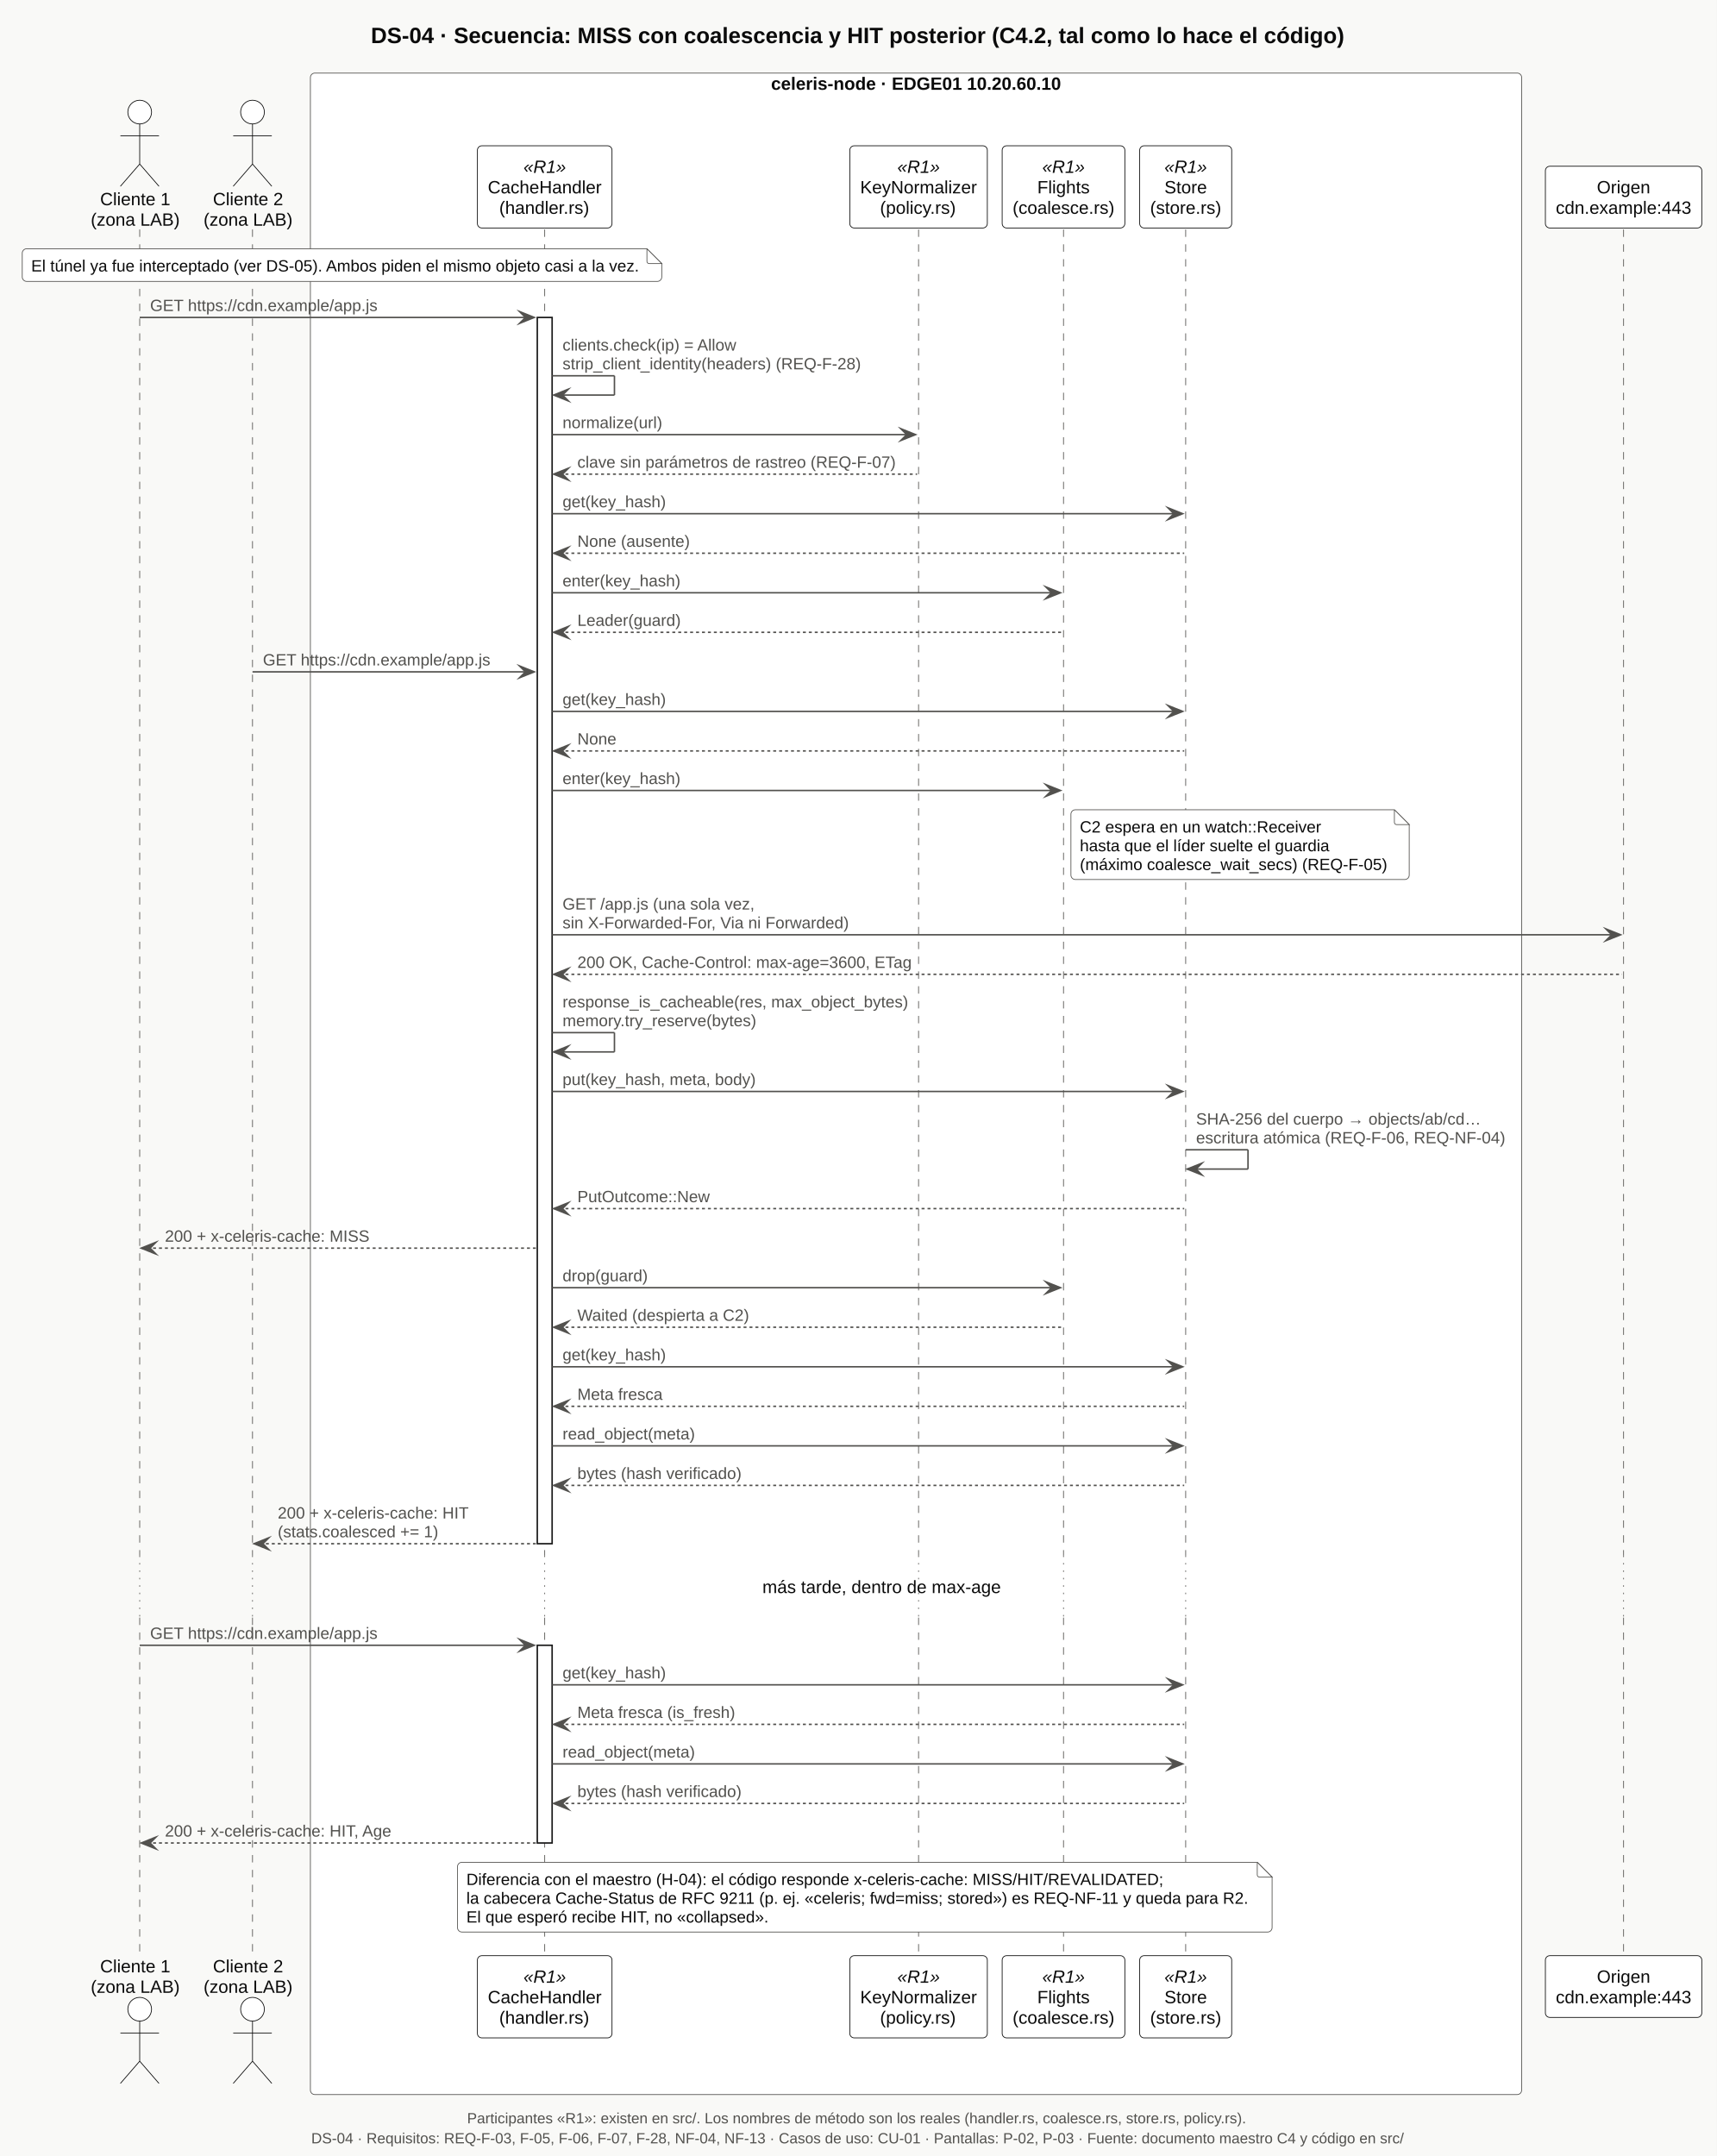
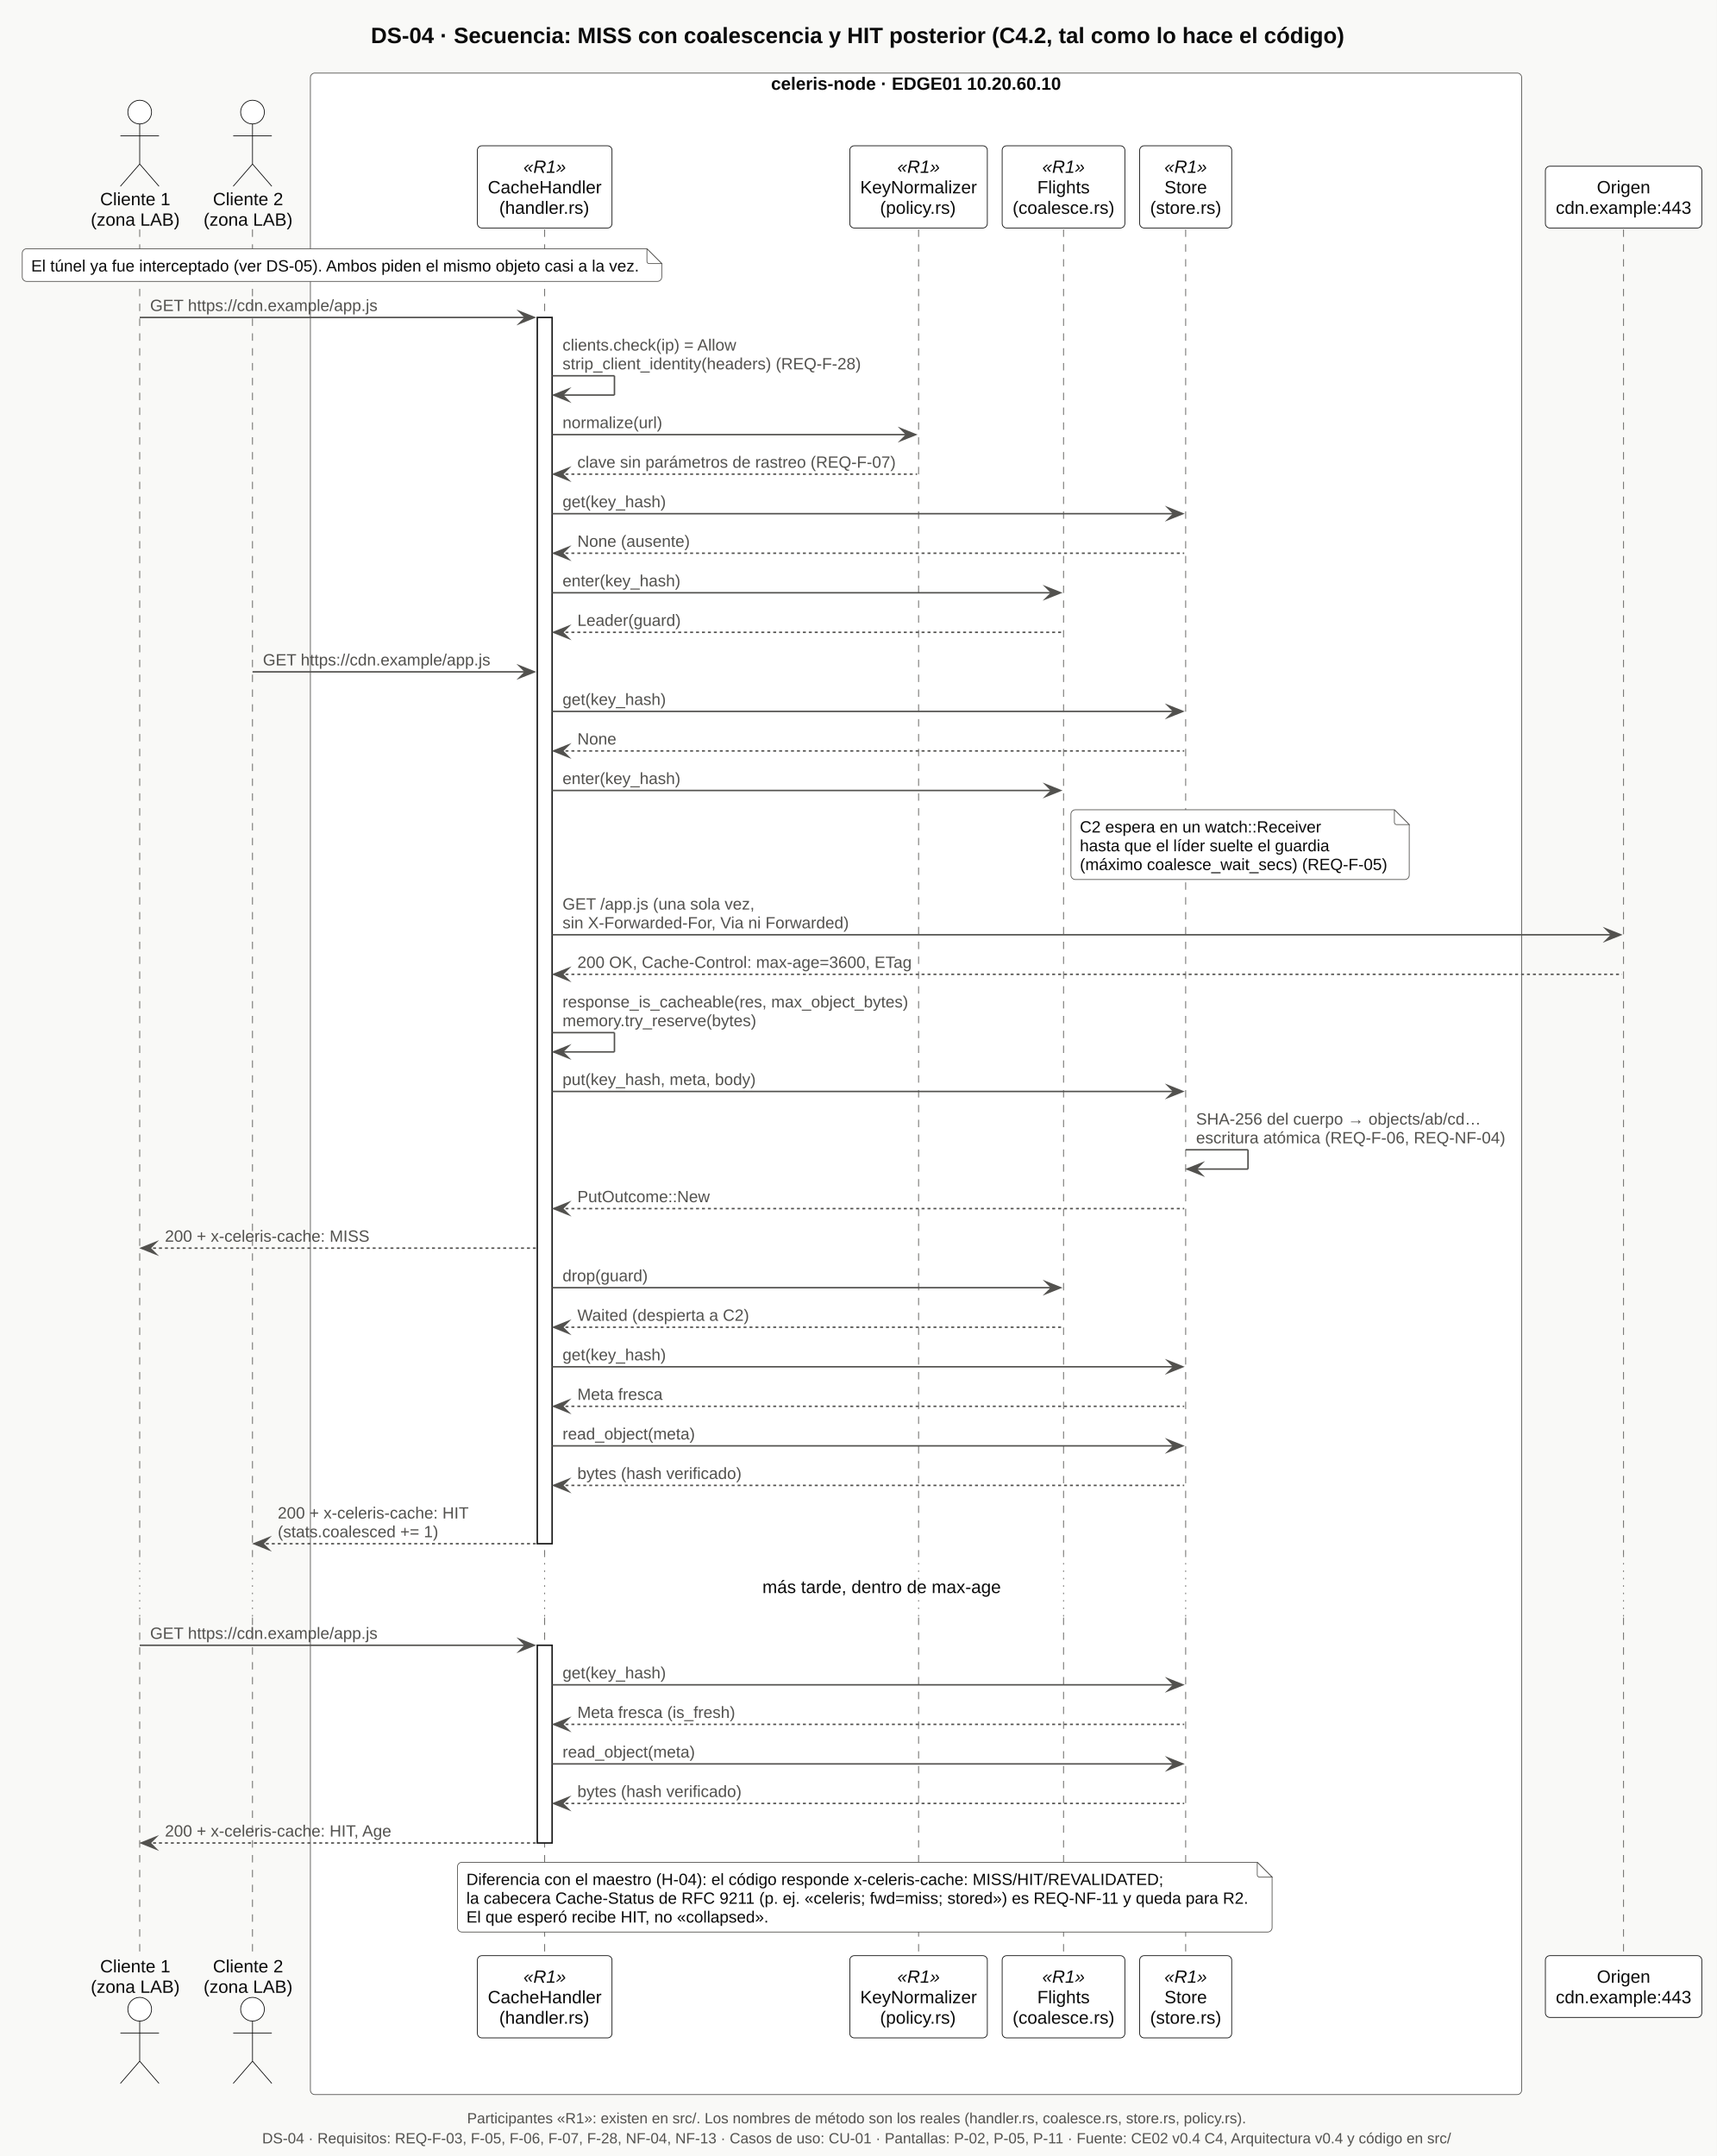
<svg xmlns="http://www.w3.org/2000/svg" version="1.1" data-diagram-type="SEQUENCE" style="width:1157px;height:1453px;background:#F9F9F7;" width="1157px" height="1453px" viewBox="0 0 1157 1453" zoomAndPan="magnify" preserveAspectRatio="none" contentStyleType="text/css">
  <defs />
  <g font-family="sans-serif" lengthAdjust="spacing">
    <rect x="0" y="0" width="1157" height="1453" fill="#F9F9F7" style="stroke:none;" />
    <g class="title" data-source-line="2">
      <text x="249.944" y="29.07" fill="#0B0B0B" font-size="15" textLength="656.023" font-weight="700" font-family="'Arial'">DS-04 · Secuencia: MISS con coalescencia y HIT posterior (C4.2, tal como lo hace el código)</text>
    </g>
    <rect x="209.195" y="49.249" width="816.321" height="1362.346" fill="#FFF" style="stroke:#52514E;stroke-width:0.5;" rx="3" ry="3" />
    <text x="519.636" y="60.504" fill="#0B0B0B" font-size="12" textLength="195.439" font-weight="700" font-family="'Arial'">celeris-node · EDGE01 10.20.60.10</text>
    <g class="participant-lifeline" data-qualified-name="C1" data-entity-uid="part1" id="part1-lifeline" data-source-line="5">
      <g>
        <rect x="90.651" y="154.645" width="8" height="893.712" fill="#000" fill-opacity="0" />
        <line x1="94.151" y1="154.645" x2="94.151" y2="1048.357" style="stroke:#52514E;stroke-width:0.5;stroke-dasharray:5,5;" />
      </g>
      <line x1="94.151" y1="1048.357" x2="94.151" y2="1090.156" style="stroke:#52514E;stroke-width:0.5;stroke-dasharray:1,4;" />
      <g>
        <rect x="90.651" y="1090.156" width="8" height="227.84" fill="#000" fill-opacity="0" />
        <line x1="94.151" y1="1090.156" x2="94.151" y2="1317.997" style="stroke:#52514E;stroke-width:0.5;stroke-dasharray:5,5;" />
      </g>
    </g>
    <g class="participant-lifeline" data-qualified-name="C2" data-entity-uid="part2" id="part2-lifeline" data-source-line="6">
      <g>
        <rect x="166.68" y="154.645" width="8" height="893.712" fill="#000" fill-opacity="0" />
        <line x1="170.18" y1="154.645" x2="170.18" y2="1048.357" style="stroke:#52514E;stroke-width:0.5;stroke-dasharray:5,5;" />
      </g>
      <line x1="170.18" y1="1048.357" x2="170.18" y2="1090.156" style="stroke:#52514E;stroke-width:0.5;stroke-dasharray:1,4;" />
      <g>
        <rect x="166.68" y="1090.156" width="8" height="227.84" fill="#000" fill-opacity="0" />
        <line x1="170.18" y1="1090.156" x2="170.18" y2="1317.997" style="stroke:#52514E;stroke-width:0.5;stroke-dasharray:5,5;" />
      </g>
    </g>
    <g class="participant-lifeline" data-qualified-name="H" data-entity-uid="part3" id="part3-lifeline" data-source-line="8">
      <g>
        <rect x="363.604" y="154.645" width="8" height="893.712" fill="#000" fill-opacity="0" />
        <line x1="367.104" y1="154.645" x2="367.104" y2="1048.357" style="stroke:#52514E;stroke-width:0.5;stroke-dasharray:5,5;" />
      </g>
      <line x1="367.104" y1="1048.357" x2="367.104" y2="1090.156" style="stroke:#52514E;stroke-width:0.5;stroke-dasharray:1,4;" />
      <g>
        <rect x="363.604" y="1090.156" width="8" height="227.84" fill="#000" fill-opacity="0" />
        <line x1="367.104" y1="1090.156" x2="367.104" y2="1317.997" style="stroke:#52514E;stroke-width:0.5;stroke-dasharray:5,5;" />
      </g>
    </g>
    <g>
      <rect x="362.104" y="213.943" width="10" height="826.415" fill="#FFF" style="stroke:#181818;stroke-width:1;" />
    </g>
    <g>
      <rect x="362.104" y="1108.805" width="10" height="133.245" fill="#FFF" style="stroke:#181818;stroke-width:1;" />
    </g>
    <g class="participant-lifeline" data-qualified-name="K" data-entity-uid="part4" id="part4-lifeline" data-source-line="9">
      <g>
        <rect x="615.564" y="154.645" width="8" height="893.712" fill="#000" fill-opacity="0" />
        <line x1="619.064" y1="154.645" x2="619.064" y2="1048.357" style="stroke:#52514E;stroke-width:0.5;stroke-dasharray:5,5;" />
      </g>
      <line x1="619.064" y1="1048.357" x2="619.064" y2="1090.156" style="stroke:#52514E;stroke-width:0.5;stroke-dasharray:1,4;" />
      <g>
        <rect x="615.564" y="1090.156" width="8" height="227.84" fill="#000" fill-opacity="0" />
        <line x1="619.064" y1="1090.156" x2="619.064" y2="1317.997" style="stroke:#52514E;stroke-width:0.5;stroke-dasharray:5,5;" />
      </g>
    </g>
    <g class="participant-lifeline" data-qualified-name="F" data-entity-uid="part5" id="part5-lifeline" data-source-line="10">
      <g>
        <rect x="713.249" y="154.645" width="8" height="893.712" fill="#000" fill-opacity="0" />
        <line x1="716.749" y1="154.645" x2="716.749" y2="1048.357" style="stroke:#52514E;stroke-width:0.5;stroke-dasharray:5,5;" />
      </g>
      <line x1="716.749" y1="1048.357" x2="716.749" y2="1090.156" style="stroke:#52514E;stroke-width:0.5;stroke-dasharray:1,4;" />
      <g>
        <rect x="713.249" y="1090.156" width="8" height="227.84" fill="#000" fill-opacity="0" />
        <line x1="716.749" y1="1090.156" x2="716.749" y2="1317.997" style="stroke:#52514E;stroke-width:0.5;stroke-dasharray:5,5;" />
      </g>
    </g>
    <g class="participant-lifeline" data-qualified-name="S" data-entity-uid="part6" id="part6-lifeline" data-source-line="11">
      <g>
        <rect x="795.591" y="154.645" width="8" height="893.712" fill="#000" fill-opacity="0" />
        <line x1="799.091" y1="154.645" x2="799.091" y2="1048.357" style="stroke:#52514E;stroke-width:0.5;stroke-dasharray:5,5;" />
      </g>
      <line x1="799.091" y1="1048.357" x2="799.091" y2="1090.156" style="stroke:#52514E;stroke-width:0.5;stroke-dasharray:1,4;" />
      <g>
        <rect x="795.591" y="1090.156" width="8" height="227.84" fill="#000" fill-opacity="0" />
        <line x1="799.091" y1="1090.156" x2="799.091" y2="1317.997" style="stroke:#52514E;stroke-width:0.5;stroke-dasharray:5,5;" />
      </g>
    </g>
    <g class="participant-lifeline" data-qualified-name="O" data-entity-uid="part7" id="part7-lifeline" data-source-line="13">
      <g>
        <rect x="1090.713" y="154.645" width="8" height="893.712" fill="#000" fill-opacity="0" />
        <line x1="1094.213" y1="154.645" x2="1094.213" y2="1048.357" style="stroke:#52514E;stroke-width:0.5;stroke-dasharray:5,5;" />
      </g>
      <line x1="1094.213" y1="1048.357" x2="1094.213" y2="1090.156" style="stroke:#52514E;stroke-width:0.5;stroke-dasharray:1,4;" />
      <g>
        <rect x="1090.713" y="1090.156" width="8" height="227.84" fill="#000" fill-opacity="0" />
        <line x1="1094.213" y1="1090.156" x2="1094.213" y2="1317.997" style="stroke:#52514E;stroke-width:0.5;stroke-dasharray:5,5;" />
      </g>
    </g>
    <g class="participant participant-head" data-qualified-name="C1" data-entity-uid="part1" id="part1-head" data-source-line="5">
      <text x="67.47" y="138.303" fill="#0B0B0B" font-size="12" textLength="47.361" font-family="'Arial'">Cliente 1</text>
      <text x="61.136" y="152.102" fill="#0B0B0B" font-size="12" textLength="60.029" font-family="'Arial'">(zona LAB)</text>
      <ellipse cx="94.151" cy="75.547" rx="8" ry="8" fill="#FFF" style="stroke:#0B0B0B;stroke-width:0.5;" />
      <path d="M94.151,83.547 L94.151,110.547 M81.151,91.547 L107.151,91.547 M94.151,110.547 L81.151,125.547 M94.151,110.547 L107.151,125.547" style="stroke:#0B0B0B;stroke-width:0.5;" fill="none" />
    </g>
    <g class="participant participant-head" data-qualified-name="C2" data-entity-uid="part2" id="part2-head" data-source-line="6">
      <text x="143.5" y="138.303" fill="#0B0B0B" font-size="12" textLength="47.361" font-family="'Arial'">Cliente 2</text>
      <text x="137.166" y="152.102" fill="#0B0B0B" font-size="12" textLength="60.029" font-family="'Arial'">(zona LAB)</text>
      <ellipse cx="170.18" cy="75.547" rx="8" ry="8" fill="#FFF" style="stroke:#0B0B0B;stroke-width:0.5;" />
      <path d="M170.18,83.547 L170.18,110.547 M157.18,91.547 L183.18,91.547 M170.18,110.547 L157.18,125.547 M170.18,110.547 L183.18,125.547" style="stroke:#0B0B0B;stroke-width:0.5;" fill="none" />
    </g>
    <g class="participant participant-head" data-qualified-name="H" data-entity-uid="part3" id="part3-head" data-source-line="8">
      <rect x="321.748" y="98.249" width="90.711" height="55.396" fill="#FFF" style="stroke:#0B0B0B;stroke-width:0.5;" rx="3" ry="3" />
      <text x="352.76" y="116.504" fill="#0B0B0B" font-size="12" textLength="28.688" font-style="italic" font-family="'Arial'">«R1»</text>
      <text x="328.748" y="130.303" fill="#0B0B0B" font-size="12" textLength="76.711" font-family="'Arial'">CacheHandler</text>
      <text x="336.427" y="144.102" fill="#0B0B0B" font-size="12" textLength="61.354" font-family="'Arial'">(handler.rs)</text>
    </g>
    <g class="participant participant-head" data-qualified-name="K" data-entity-uid="part4" id="part4-head" data-source-line="9">
      <rect x="572.722" y="98.249" width="92.686" height="55.396" fill="#FFF" style="stroke:#0B0B0B;stroke-width:0.5;" rx="3" ry="3" />
      <text x="604.721" y="116.504" fill="#0B0B0B" font-size="12" textLength="28.688" font-style="italic" font-family="'Arial'">«R1»</text>
      <text x="579.722" y="130.303" fill="#0B0B0B" font-size="12" textLength="78.686" font-family="'Arial'">KeyNormalizer</text>
      <text x="593.063" y="144.102" fill="#0B0B0B" font-size="12" textLength="52.002" font-family="'Arial'">(policy.rs)</text>
    </g>
    <g class="participant participant-head" data-qualified-name="F" data-entity-uid="part5" id="part5-head" data-source-line="10">
      <rect x="675.407" y="98.249" width="82.684" height="55.396" fill="#FFF" style="stroke:#0B0B0B;stroke-width:0.5;" rx="3" ry="3" />
      <text x="702.405" y="116.504" fill="#0B0B0B" font-size="12" textLength="28.688" font-style="italic" font-family="'Arial'">«R1»</text>
      <text x="699.077" y="130.303" fill="#0B0B0B" font-size="12" textLength="35.344" font-family="'Arial'">Flights</text>
      <text x="682.407" y="144.102" fill="#0B0B0B" font-size="12" textLength="68.684" font-family="'Arial'">(coalesce.rs)</text>
    </g>
    <g class="participant participant-head" data-qualified-name="S" data-entity-uid="part6" id="part6-head" data-source-line="11">
      <rect x="768.091" y="98.249" width="62" height="55.396" fill="#FFF" style="stroke:#0B0B0B;stroke-width:0.5;" rx="3" ry="3" />
      <text x="784.747" y="116.504" fill="#0B0B0B" font-size="12" textLength="28.688" font-style="italic" font-family="'Arial'">«R1»</text>
      <text x="784.75" y="130.303" fill="#0B0B0B" font-size="12" textLength="28.682" font-family="'Arial'">Store</text>
      <text x="775.091" y="144.102" fill="#0B0B0B" font-size="12" textLength="48" font-family="'Arial'">(store.rs)</text>
    </g>
    <g class="participant participant-head" data-qualified-name="O" data-entity-uid="part7" id="part7-head" data-source-line="13">
      <rect x="1041.516" y="112.047" width="105.395" height="41.598" fill="#FFF" style="stroke:#0B0B0B;stroke-width:0.5;" rx="3" ry="3" />
      <text x="1076.204" y="130.303" fill="#0B0B0B" font-size="12" textLength="36.018" font-family="'Arial'">Origen</text>
      <text x="1048.516" y="144.102" fill="#0B0B0B" font-size="12" textLength="91.395" font-family="'Arial'">cdn.example:443</text>
    </g>
    <g class="participant participant-tail" data-qualified-name="C1" data-entity-uid="part1" id="part1-tail" data-source-line="5">
      <text x="67.47" y="1329.252" fill="#0B0B0B" font-size="12" textLength="47.361" font-family="'Arial'">Cliente 1</text>
      <text x="61.136" y="1343.051" fill="#0B0B0B" font-size="12" textLength="60.029" font-family="'Arial'">(zona LAB)</text>
      <ellipse cx="94.151" cy="1354.094" rx="8" ry="8" fill="#FFF" style="stroke:#0B0B0B;stroke-width:0.5;" />
      <path d="M94.151,1362.094 L94.151,1389.094 M81.151,1370.094 L107.151,1370.094 M94.151,1389.094 L81.151,1404.094 M94.151,1389.094 L107.151,1404.094" style="stroke:#0B0B0B;stroke-width:0.5;" fill="none" />
    </g>
    <g class="participant participant-tail" data-qualified-name="C2" data-entity-uid="part2" id="part2-tail" data-source-line="6">
      <text x="143.5" y="1329.252" fill="#0B0B0B" font-size="12" textLength="47.361" font-family="'Arial'">Cliente 2</text>
      <text x="137.166" y="1343.051" fill="#0B0B0B" font-size="12" textLength="60.029" font-family="'Arial'">(zona LAB)</text>
      <ellipse cx="170.18" cy="1354.094" rx="8" ry="8" fill="#FFF" style="stroke:#0B0B0B;stroke-width:0.5;" />
      <path d="M170.18,1362.094 L170.18,1389.094 M157.18,1370.094 L183.18,1370.094 M170.18,1389.094 L157.18,1404.094 M170.18,1389.094 L183.18,1404.094" style="stroke:#0B0B0B;stroke-width:0.5;" fill="none" />
    </g>
    <g class="participant participant-tail" data-qualified-name="H" data-entity-uid="part3" id="part3-tail" data-source-line="8">
      <rect x="321.748" y="1317.997" width="90.711" height="55.396" fill="#FFF" style="stroke:#0B0B0B;stroke-width:0.5;" rx="3" ry="3" />
      <text x="352.76" y="1336.252" fill="#0B0B0B" font-size="12" textLength="28.688" font-style="italic" font-family="'Arial'">«R1»</text>
      <text x="328.748" y="1350.051" fill="#0B0B0B" font-size="12" textLength="76.711" font-family="'Arial'">CacheHandler</text>
      <text x="336.427" y="1363.85" fill="#0B0B0B" font-size="12" textLength="61.354" font-family="'Arial'">(handler.rs)</text>
    </g>
    <g class="participant participant-tail" data-qualified-name="K" data-entity-uid="part4" id="part4-tail" data-source-line="9">
      <rect x="572.722" y="1317.997" width="92.686" height="55.396" fill="#FFF" style="stroke:#0B0B0B;stroke-width:0.5;" rx="3" ry="3" />
      <text x="604.721" y="1336.252" fill="#0B0B0B" font-size="12" textLength="28.688" font-style="italic" font-family="'Arial'">«R1»</text>
      <text x="579.722" y="1350.051" fill="#0B0B0B" font-size="12" textLength="78.686" font-family="'Arial'">KeyNormalizer</text>
      <text x="593.063" y="1363.85" fill="#0B0B0B" font-size="12" textLength="52.002" font-family="'Arial'">(policy.rs)</text>
    </g>
    <g class="participant participant-tail" data-qualified-name="F" data-entity-uid="part5" id="part5-tail" data-source-line="10">
      <rect x="675.407" y="1317.997" width="82.684" height="55.396" fill="#FFF" style="stroke:#0B0B0B;stroke-width:0.5;" rx="3" ry="3" />
      <text x="702.405" y="1336.252" fill="#0B0B0B" font-size="12" textLength="28.688" font-style="italic" font-family="'Arial'">«R1»</text>
      <text x="699.077" y="1350.051" fill="#0B0B0B" font-size="12" textLength="35.344" font-family="'Arial'">Flights</text>
      <text x="682.407" y="1363.85" fill="#0B0B0B" font-size="12" textLength="68.684" font-family="'Arial'">(coalesce.rs)</text>
    </g>
    <g class="participant participant-tail" data-qualified-name="S" data-entity-uid="part6" id="part6-tail" data-source-line="11">
      <rect x="768.091" y="1317.997" width="62" height="55.396" fill="#FFF" style="stroke:#0B0B0B;stroke-width:0.5;" rx="3" ry="3" />
      <text x="784.747" y="1336.252" fill="#0B0B0B" font-size="12" textLength="28.688" font-style="italic" font-family="'Arial'">«R1»</text>
      <text x="784.75" y="1350.051" fill="#0B0B0B" font-size="12" textLength="28.682" font-family="'Arial'">Store</text>
      <text x="775.091" y="1363.85" fill="#0B0B0B" font-size="12" textLength="48" font-family="'Arial'">(store.rs)</text>
    </g>
    <g class="participant participant-tail" data-qualified-name="O" data-entity-uid="part7" id="part7-tail" data-source-line="13">
      <rect x="1041.516" y="1317.997" width="105.395" height="41.598" fill="#FFF" style="stroke:#0B0B0B;stroke-width:0.5;" rx="3" ry="3" />
      <text x="1076.204" y="1336.252" fill="#0B0B0B" font-size="12" textLength="36.018" font-family="'Arial'">Origen</text>
      <text x="1048.516" y="1350.051" fill="#0B0B0B" font-size="12" textLength="91.395" font-family="'Arial'">cdn.example:443</text>
    </g>
    <path d="M15,170.645 L15,186.645 A3,3 0 0 0 18,189.645 L443,189.645 A3,3 0 0 0 446,186.645 L446,177.645 L436,167.645 L18,167.645 A3,3 0 0 0 15,170.645" style="stroke:#52514E;stroke-width:0.5;" fill="#FFF" />
    <path d="M436,167.645 L436,176.145 A1.5,1.5 0 0 0 437.5,177.645 L446,177.645 L436,167.645" style="stroke:#52514E;stroke-width:0.5;" fill="#FFF" />
    <text x="21" y="182.963" fill="#0B0B0B" font-size="11" textLength="410.255" font-family="'Arial'">El túnel ya fue interceptado (ver DS-05). Ambos piden el mismo objeto casi a la vez.</text>
    <g class="message" data-entity-1="part1" data-entity-2="part3" id="msg1" data-source-line="17">
      <polygon points="350.104,209.943,360.104,213.943,350.104,217.943,354.104,213.943" fill="#52514E" style="stroke:#52514E;stroke-width:1;stroke-linejoin:miter;stroke-miterlimit:10;" />
      <line x1="94.151" y1="213.943" x2="356.104" y2="213.943" style="stroke:#52514E;stroke-width:1;" />
      <text x="101.151" y="209.612" fill="#52514E" font-size="11" textLength="153.463" font-family="'Arial'">GET https://cdn.example/app.js</text>
    </g>
    <g class="message" data-entity-1="part3" data-entity-2="part3" id="msg2" data-source-line="19">
      <line x1="372.104" y1="253.241" x2="414.104" y2="253.241" style="stroke:#52514E;stroke-width:1;" />
      <line x1="414.104" y1="253.241" x2="414.104" y2="266.241" style="stroke:#52514E;stroke-width:1;" />
      <line x1="373.104" y1="266.241" x2="414.104" y2="266.241" style="stroke:#52514E;stroke-width:1;" />
      <polygon points="383.104,262.241,373.104,266.241,383.104,270.241,379.104,266.241" fill="#52514E" style="stroke:#52514E;stroke-width:1;stroke-linejoin:miter;stroke-miterlimit:10;" />
      <text x="379.104" y="236.261" fill="#52514E" font-size="11" textLength="117.681" font-family="'Arial'">clients.check(ip) = Allow</text>
      <text x="379.104" y="248.91" fill="#52514E" font-size="11" textLength="201.126" font-family="'Arial'">strip_client_identity(headers) (REQ-F-28)</text>
    </g>
    <g class="message" data-entity-1="part3" data-entity-2="part4" id="msg3" data-source-line="20">
      <polygon points="607.064,288.89,617.064,292.89,607.064,296.89,611.064,292.89" fill="#52514E" style="stroke:#52514E;stroke-width:1;stroke-linejoin:miter;stroke-miterlimit:10;" />
      <line x1="372.104" y1="292.89" x2="613.064" y2="292.89" style="stroke:#52514E;stroke-width:1;" />
      <text x="379.104" y="288.559" fill="#52514E" font-size="11" textLength="67.235" font-family="'Arial'">normalize(url)</text>
    </g>
    <g class="message" data-entity-1="part4" data-entity-2="part3" id="msg4" data-source-line="21">
      <polygon points="383.104,315.539,373.104,319.539,383.104,323.539,379.104,319.539" fill="#52514E" style="stroke:#52514E;stroke-width:1;stroke-linejoin:miter;stroke-miterlimit:10;" />
      <line x1="377.104" y1="319.539" x2="618.064" y2="319.539" style="stroke:#52514E;stroke-width:1;stroke-dasharray:2,2;" />
      <text x="389.104" y="315.208" fill="#52514E" font-size="11" textLength="214.57" font-family="'Arial'">clave sin parámetros de rastreo (REQ-F-07)</text>
    </g>
    <g class="message" data-entity-1="part3" data-entity-2="part6" id="msg5" data-source-line="22">
      <polygon points="787.091,342.188,797.091,346.188,787.091,350.188,791.091,346.188" fill="#52514E" style="stroke:#52514E;stroke-width:1;stroke-linejoin:miter;stroke-miterlimit:10;" />
      <line x1="372.104" y1="346.188" x2="793.091" y2="346.188" style="stroke:#52514E;stroke-width:1;" />
      <text x="379.104" y="341.856" fill="#52514E" font-size="11" textLength="69.706" font-family="'Arial'">get(key_hash)</text>
    </g>
    <g class="message" data-entity-1="part6" data-entity-2="part3" id="msg6" data-source-line="23">
      <polygon points="383.104,368.836,373.104,372.836,383.104,376.836,379.104,372.836" fill="#52514E" style="stroke:#52514E;stroke-width:1;stroke-linejoin:miter;stroke-miterlimit:10;" />
      <line x1="377.104" y1="372.836" x2="798.091" y2="372.836" style="stroke:#52514E;stroke-width:1;stroke-dasharray:2,2;" />
      <text x="389.104" y="368.505" fill="#52514E" font-size="11" textLength="75.824" font-family="'Arial'">None (ausente)</text>
    </g>
    <g class="message" data-entity-1="part3" data-entity-2="part5" id="msg7" data-source-line="24">
      <polygon points="704.749,395.485,714.749,399.485,704.749,403.485,708.749,399.485" fill="#52514E" style="stroke:#52514E;stroke-width:1;stroke-linejoin:miter;stroke-miterlimit:10;" />
      <line x1="372.104" y1="399.485" x2="710.749" y2="399.485" style="stroke:#52514E;stroke-width:1;" />
      <text x="379.104" y="395.154" fill="#52514E" font-size="11" textLength="79.487" font-family="'Arial'">enter(key_hash)</text>
    </g>
    <g class="message" data-entity-1="part5" data-entity-2="part3" id="msg8" data-source-line="25">
      <polygon points="383.104,422.134,373.104,426.134,383.104,430.134,379.104,426.134" fill="#52514E" style="stroke:#52514E;stroke-width:1;stroke-linejoin:miter;stroke-miterlimit:10;" />
      <line x1="377.104" y1="426.134" x2="715.749" y2="426.134" style="stroke:#52514E;stroke-width:1;stroke-dasharray:2,2;" />
      <text x="389.104" y="421.803" fill="#52514E" font-size="11" textLength="69.711" font-family="'Arial'">Leader(guard)</text>
    </g>
    <g class="message" data-entity-1="part2" data-entity-2="part3" id="msg9" data-source-line="27">
      <polygon points="350.104,448.783,360.104,452.783,350.104,456.783,354.104,452.783" fill="#52514E" style="stroke:#52514E;stroke-width:1;stroke-linejoin:miter;stroke-miterlimit:10;" />
      <line x1="170.18" y1="452.783" x2="356.104" y2="452.783" style="stroke:#52514E;stroke-width:1;" />
      <text x="177.18" y="448.452" fill="#52514E" font-size="11" textLength="153.463" font-family="'Arial'">GET https://cdn.example/app.js</text>
    </g>
    <g class="message" data-entity-1="part3" data-entity-2="part6" id="msg10" data-source-line="28">
      <polygon points="787.091,475.432,797.091,479.432,787.091,483.432,791.091,479.432" fill="#52514E" style="stroke:#52514E;stroke-width:1;stroke-linejoin:miter;stroke-miterlimit:10;" />
      <line x1="372.104" y1="479.432" x2="793.091" y2="479.432" style="stroke:#52514E;stroke-width:1;" />
      <text x="379.104" y="475.101" fill="#52514E" font-size="11" textLength="69.706" font-family="'Arial'">get(key_hash)</text>
    </g>
    <g class="message" data-entity-1="part6" data-entity-2="part3" id="msg11" data-source-line="29">
      <polygon points="383.104,502.081,373.104,506.081,383.104,510.081,379.104,506.081" fill="#52514E" style="stroke:#52514E;stroke-width:1;stroke-linejoin:miter;stroke-miterlimit:10;" />
      <line x1="377.104" y1="506.081" x2="798.091" y2="506.081" style="stroke:#52514E;stroke-width:1;stroke-dasharray:2,2;" />
      <text x="389.104" y="501.75" fill="#52514E" font-size="11" textLength="26.297" font-family="'Arial'">None</text>
    </g>
    <g class="message" data-entity-1="part3" data-entity-2="part5" id="msg12" data-source-line="30">
      <polygon points="704.749,528.73,714.749,532.73,704.749,536.73,708.749,532.73" fill="#52514E" style="stroke:#52514E;stroke-width:1;stroke-linejoin:miter;stroke-miterlimit:10;" />
      <line x1="372.104" y1="532.73" x2="710.749" y2="532.73" style="stroke:#52514E;stroke-width:1;" />
      <text x="379.104" y="528.399" fill="#52514E" font-size="11" textLength="79.487" font-family="'Arial'">enter(key_hash)</text>
    </g>
    <path d="M721.749,548.73 L721.749,589.73 A3,3 0 0 0 724.749,592.73 L946.749,592.73 A3,3 0 0 0 949.749,589.73 L949.749,555.73 L939.749,545.73 L724.749,545.73 A3,3 0 0 0 721.749,548.73" style="stroke:#52514E;stroke-width:0.5;" fill="#FFF" />
    <path d="M939.749,545.73 L939.749,554.23 A1.5,1.5 0 0 0 941.249,555.73 L949.749,555.73 L939.749,545.73" style="stroke:#52514E;stroke-width:0.5;" fill="#FFF" />
    <text x="727.749" y="561.048" fill="#0B0B0B" font-size="11" textLength="162.642" font-family="'Arial'">C2 espera en un watch::Receiver</text>
    <text x="727.749" y="573.697" fill="#0B0B0B" font-size="11" textLength="168.169" font-family="'Arial'">hasta que el líder suelte el guardia</text>
    <text x="727.749" y="586.346" fill="#0B0B0B" font-size="11" textLength="207.217" font-family="'Arial'">(máximo coalesce_wait_secs) (REQ-F-05)</text>
    <g class="message" data-entity-1="part3" data-entity-2="part7" id="msg13" data-source-line="33">
      <polygon points="1082.213,625.975,1092.213,629.975,1082.213,633.975,1086.213,629.975" fill="#52514E" style="stroke:#52514E;stroke-width:1;stroke-linejoin:miter;stroke-miterlimit:10;" />
      <line x1="372.104" y1="629.975" x2="1088.213" y2="629.975" style="stroke:#52514E;stroke-width:1;" />
      <text x="379.104" y="612.995" fill="#52514E" font-size="11" textLength="129.615" font-family="'Arial'">GET /app.js (una sola vez,</text>
      <text x="379.104" y="625.644" fill="#52514E" font-size="11" textLength="193.784" font-family="'Arial'">sin X-Forwarded-For, Via ni Forwarded)</text>
    </g>
    <g class="message" data-entity-1="part7" data-entity-2="part3" id="msg14" data-source-line="34">
      <polygon points="383.104,652.624,373.104,656.624,383.104,660.624,379.104,656.624" fill="#52514E" style="stroke:#52514E;stroke-width:1;stroke-linejoin:miter;stroke-miterlimit:10;" />
      <line x1="377.104" y1="656.624" x2="1093.213" y2="656.624" style="stroke:#52514E;stroke-width:1;stroke-dasharray:2,2;" />
      <text x="389.104" y="652.292" fill="#52514E" font-size="11" textLength="226.542" font-family="'Arial'">200 OK, Cache-Control: max-age=3600, ETag</text>
    </g>
    <g class="message" data-entity-1="part3" data-entity-2="part3" id="msg15" data-source-line="35">
      <line x1="372.104" y1="695.921" x2="414.104" y2="695.921" style="stroke:#52514E;stroke-width:1;" />
      <line x1="414.104" y1="695.921" x2="414.104" y2="708.921" style="stroke:#52514E;stroke-width:1;" />
      <line x1="373.104" y1="708.921" x2="414.104" y2="708.921" style="stroke:#52514E;stroke-width:1;" />
      <polygon points="383.104,704.921,373.104,708.921,383.104,712.921,379.104,708.921" fill="#52514E" style="stroke:#52514E;stroke-width:1;stroke-linejoin:miter;stroke-miterlimit:10;" />
      <text x="379.104" y="678.941" fill="#52514E" font-size="11" textLength="232.96" font-family="'Arial'">response_is_cacheable(res, max_object_bytes)</text>
      <text x="379.104" y="691.59" fill="#52514E" font-size="11" textLength="131.415" font-family="'Arial'">memory.try_reserve(bytes)</text>
    </g>
    <g class="message" data-entity-1="part3" data-entity-2="part6" id="msg16" data-source-line="36">
      <polygon points="787.091,731.57,797.091,735.57,787.091,739.57,791.091,735.57" fill="#52514E" style="stroke:#52514E;stroke-width:1;stroke-linejoin:miter;stroke-miterlimit:10;" />
      <line x1="372.104" y1="735.57" x2="793.091" y2="735.57" style="stroke:#52514E;stroke-width:1;" />
      <text x="379.104" y="731.239" fill="#52514E" font-size="11" textLength="130.238" font-family="'Arial'">put(key_hash, meta, body)</text>
    </g>
    <g class="message" data-entity-1="part6" data-entity-2="part6" id="msg17" data-source-line="37">
      <line x1="799.091" y1="774.868" x2="841.091" y2="774.868" style="stroke:#52514E;stroke-width:1;" />
      <line x1="841.091" y1="774.868" x2="841.091" y2="787.868" style="stroke:#52514E;stroke-width:1;" />
      <line x1="800.091" y1="787.868" x2="841.091" y2="787.868" style="stroke:#52514E;stroke-width:1;" />
      <polygon points="810.091,783.868,800.091,787.868,810.091,791.868,806.091,787.868" fill="#52514E" style="stroke:#52514E;stroke-width:1;stroke-linejoin:miter;stroke-miterlimit:10;" />
      <text x="806.091" y="757.888" fill="#52514E" font-size="11" textLength="191.99" font-family="'Arial'">SHA-256 del cuerpo → objects/ab/cd…</text>
      <text x="806.091" y="770.537" fill="#52514E" font-size="11" textLength="208.425" font-family="'Arial'">escritura atómica (REQ-F-06, REQ-NF-04)</text>
    </g>
    <g class="message" data-entity-1="part6" data-entity-2="part3" id="msg18" data-source-line="38">
      <polygon points="383.104,810.517,373.104,814.517,383.104,818.517,379.104,814.517" fill="#52514E" style="stroke:#52514E;stroke-width:1;stroke-linejoin:miter;stroke-miterlimit:10;" />
      <line x1="377.104" y1="814.517" x2="798.091" y2="814.517" style="stroke:#52514E;stroke-width:1;stroke-dasharray:2,2;" />
      <text x="389.104" y="810.186" fill="#52514E" font-size="11" textLength="89.257" font-family="'Arial'">PutOutcome::New</text>
    </g>
    <g class="message" data-entity-1="part3" data-entity-2="part1" id="msg19" data-source-line="39">
      <polygon points="105.151,837.166,95.151,841.166,105.151,845.166,101.151,841.166" fill="#52514E" style="stroke:#52514E;stroke-width:1;stroke-linejoin:miter;stroke-miterlimit:10;" />
      <line x1="99.151" y1="841.166" x2="361.104" y2="841.166" style="stroke:#52514E;stroke-width:1;stroke-dasharray:2,2;" />
      <text x="111.151" y="836.835" fill="#52514E" font-size="11" textLength="137.86" font-family="'Arial'">200 + x-celeris-cache: MISS</text>
    </g>
    <g class="message" data-entity-1="part3" data-entity-2="part5" id="msg20" data-source-line="40">
      <polygon points="704.749,863.815,714.749,867.815,704.749,871.815,708.749,867.815" fill="#52514E" style="stroke:#52514E;stroke-width:1;stroke-linejoin:miter;stroke-miterlimit:10;" />
      <line x1="372.104" y1="867.815" x2="710.749" y2="867.815" style="stroke:#52514E;stroke-width:1;" />
      <text x="379.104" y="863.484" fill="#52514E" font-size="11" textLength="57.476" font-family="'Arial'">drop(guard)</text>
    </g>
    <g class="message" data-entity-1="part5" data-entity-2="part3" id="msg21" data-source-line="41">
      <polygon points="383.104,890.464,373.104,894.464,383.104,898.464,379.104,894.464" fill="#52514E" style="stroke:#52514E;stroke-width:1;stroke-linejoin:miter;stroke-miterlimit:10;" />
      <line x1="377.104" y1="894.464" x2="715.749" y2="894.464" style="stroke:#52514E;stroke-width:1;stroke-dasharray:2,2;" />
      <text x="389.104" y="890.133" fill="#52514E" font-size="11" textLength="116.161" font-family="'Arial'">Waited (despierta a C2)</text>
    </g>
    <g class="message" data-entity-1="part3" data-entity-2="part6" id="msg22" data-source-line="42">
      <polygon points="787.091,917.113,797.091,921.113,787.091,925.113,791.091,921.113" fill="#52514E" style="stroke:#52514E;stroke-width:1;stroke-linejoin:miter;stroke-miterlimit:10;" />
      <line x1="372.104" y1="921.113" x2="793.091" y2="921.113" style="stroke:#52514E;stroke-width:1;" />
      <text x="379.104" y="916.782" fill="#52514E" font-size="11" textLength="69.706" font-family="'Arial'">get(key_hash)</text>
    </g>
    <g class="message" data-entity-1="part6" data-entity-2="part3" id="msg23" data-source-line="43">
      <polygon points="383.104,943.762,373.104,947.762,383.104,951.762,379.104,947.762" fill="#52514E" style="stroke:#52514E;stroke-width:1;stroke-linejoin:miter;stroke-miterlimit:10;" />
      <line x1="377.104" y1="947.762" x2="798.091" y2="947.762" style="stroke:#52514E;stroke-width:1;stroke-dasharray:2,2;" />
      <text x="389.104" y="943.431" fill="#52514E" font-size="11" textLength="57.465" font-family="'Arial'">Meta fresca</text>
    </g>
    <g class="message" data-entity-1="part3" data-entity-2="part6" id="msg24" data-source-line="44">
      <polygon points="787.091,970.411,797.091,974.411,787.091,978.411,791.091,974.411" fill="#52514E" style="stroke:#52514E;stroke-width:1;stroke-linejoin:miter;stroke-miterlimit:10;" />
      <line x1="372.104" y1="974.411" x2="793.091" y2="974.411" style="stroke:#52514E;stroke-width:1;" />
      <text x="379.104" y="970.08" fill="#52514E" font-size="11" textLength="89.268" font-family="'Arial'">read_object(meta)</text>
    </g>
    <g class="message" data-entity-1="part6" data-entity-2="part3" id="msg25" data-source-line="45">
      <polygon points="383.104,997.06,373.104,1001.06,383.104,1005.06,379.104,1001.06" fill="#52514E" style="stroke:#52514E;stroke-width:1;stroke-linejoin:miter;stroke-miterlimit:10;" />
      <line x1="377.104" y1="1001.06" x2="798.091" y2="1001.06" style="stroke:#52514E;stroke-width:1;stroke-dasharray:2,2;" />
      <text x="389.104" y="996.729" fill="#52514E" font-size="11" textLength="110.661" font-family="'Arial'">bytes (hash verificado)</text>
    </g>
    <g class="message" data-entity-1="part3" data-entity-2="part2" id="msg26" data-source-line="46">
      <polygon points="181.18,1036.357,171.18,1040.357,181.18,1044.357,177.18,1040.357" fill="#52514E" style="stroke:#52514E;stroke-width:1;stroke-linejoin:miter;stroke-miterlimit:10;" />
      <line x1="175.18" y1="1040.357" x2="361.104" y2="1040.357" style="stroke:#52514E;stroke-width:1;stroke-dasharray:2,2;" />
      <text x="187.18" y="1023.377" fill="#52514E" font-size="11" textLength="128.686" font-family="'Arial'">200 + x-celeris-cache: HIT</text>
      <text x="187.18" y="1036.026" fill="#52514E" font-size="11" textLength="108.222" font-family="'Arial'">(stats.coalesced += 1)</text>
    </g>
    <text x="513.806" y="1073.613" fill="#0B0B0B" font-size="12" textLength="160.752" font-family="'Arial'">más tarde, dentro de max-age</text>
    <g class="message" data-entity-1="part1" data-entity-2="part3" id="msg27" data-source-line="51">
      <polygon points="350.104,1104.805,360.104,1108.805,350.104,1112.805,354.104,1108.805" fill="#52514E" style="stroke:#52514E;stroke-width:1;stroke-linejoin:miter;stroke-miterlimit:10;" />
      <line x1="94.151" y1="1108.805" x2="356.104" y2="1108.805" style="stroke:#52514E;stroke-width:1;" />
      <text x="101.151" y="1104.474" fill="#52514E" font-size="11" textLength="153.463" font-family="'Arial'">GET https://cdn.example/app.js</text>
    </g>
    <g class="message" data-entity-1="part3" data-entity-2="part6" id="msg28" data-source-line="53">
      <polygon points="787.091,1131.454,797.091,1135.454,787.091,1139.454,791.091,1135.454" fill="#52514E" style="stroke:#52514E;stroke-width:1;stroke-linejoin:miter;stroke-miterlimit:10;" />
      <line x1="372.104" y1="1135.454" x2="793.091" y2="1135.454" style="stroke:#52514E;stroke-width:1;" />
      <text x="379.104" y="1131.123" fill="#52514E" font-size="11" textLength="69.706" font-family="'Arial'">get(key_hash)</text>
    </g>
    <g class="message" data-entity-1="part6" data-entity-2="part3" id="msg29" data-source-line="54">
      <polygon points="383.104,1158.103,373.104,1162.103,383.104,1166.103,379.104,1162.103" fill="#52514E" style="stroke:#52514E;stroke-width:1;stroke-linejoin:miter;stroke-miterlimit:10;" />
      <line x1="377.104" y1="1162.103" x2="798.091" y2="1162.103" style="stroke:#52514E;stroke-width:1;stroke-dasharray:2,2;" />
      <text x="389.104" y="1157.772" fill="#52514E" font-size="11" textLength="106.364" font-family="'Arial'">Meta fresca (is_fresh)</text>
    </g>
    <g class="message" data-entity-1="part3" data-entity-2="part6" id="msg30" data-source-line="55">
      <polygon points="787.091,1184.752,797.091,1188.752,787.091,1192.752,791.091,1188.752" fill="#52514E" style="stroke:#52514E;stroke-width:1;stroke-linejoin:miter;stroke-miterlimit:10;" />
      <line x1="372.104" y1="1188.752" x2="793.091" y2="1188.752" style="stroke:#52514E;stroke-width:1;" />
      <text x="379.104" y="1184.421" fill="#52514E" font-size="11" textLength="89.268" font-family="'Arial'">read_object(meta)</text>
    </g>
    <g class="message" data-entity-1="part6" data-entity-2="part3" id="msg31" data-source-line="56">
      <polygon points="383.104,1211.401,373.104,1215.401,383.104,1219.401,379.104,1215.401" fill="#52514E" style="stroke:#52514E;stroke-width:1;stroke-linejoin:miter;stroke-miterlimit:10;" />
      <line x1="377.104" y1="1215.401" x2="798.091" y2="1215.401" style="stroke:#52514E;stroke-width:1;stroke-dasharray:2,2;" />
      <text x="389.104" y="1211.07" fill="#52514E" font-size="11" textLength="110.661" font-family="'Arial'">bytes (hash verificado)</text>
    </g>
    <g class="message" data-entity-1="part3" data-entity-2="part1" id="msg32" data-source-line="57">
      <polygon points="105.151,1238.05,95.151,1242.05,105.151,1246.05,101.151,1242.05" fill="#52514E" style="stroke:#52514E;stroke-width:1;stroke-linejoin:miter;stroke-miterlimit:10;" />
      <line x1="99.151" y1="1242.05" x2="361.104" y2="1242.05" style="stroke:#52514E;stroke-width:1;stroke-dasharray:2,2;" />
      <text x="111.151" y="1237.719" fill="#52514E" font-size="11" textLength="154.371" font-family="'Arial'">200 + x-celeris-cache: HIT, Age</text>
    </g>
    <path d="M308.326,1258.05 L308.326,1299.05 A3,3 0 0 0 311.326,1302.05 L854.326,1302.05 A3,3 0 0 0 857.326,1299.05 L857.326,1265.05 L847.326,1255.05 L311.326,1255.05 A3,3 0 0 0 308.326,1258.05" style="stroke:#52514E;stroke-width:0.5;" fill="#FFF" />
    <path d="M847.326,1255.05 L847.326,1263.55 A1.5,1.5 0 0 0 848.826,1265.05 L857.326,1265.05 L847.326,1255.05" style="stroke:#52514E;stroke-width:0.5;" fill="#FFF" />
    <text x="314.326" y="1270.368" fill="#0B0B0B" font-size="11" textLength="471.34" font-family="'Arial'">Diferencia con el maestro (H-04): el código responde x-celeris-cache: MISS/HIT/REVALIDATED;</text>
    <text x="314.326" y="1283.017" fill="#0B0B0B" font-size="11" textLength="528.542" font-family="'Arial'">la cabecera Cache-Status de RFC 9211 (p. ej. «celeris; fwd=miss; stored») es REQ-NF-11 y queda para R2.</text>
    <text x="314.326" y="1295.666" fill="#0B0B0B" font-size="11" textLength="204.843" font-family="'Arial'">El que esperó recibe HIT, no «collapsed».</text>
    <g class="caption" data-source-line="3">
      <text x="314.784" y="1430.974" fill="#52514E" font-size="10" textLength="526.343" font-family="'Arial'">Participantes «R1»: existen en src/. Los nombres de método son los reales (handler.rs, coalesce.rs, store.rs, policy.rs).</text>
    </g>
    <g class="footer" data-source-line="88">
-       <text x="209.759" y="1444.473" fill="#52514E" font-size="10" textLength="736.392" font-family="'Arial'">DS-04 · Requisitos: REQ-F-03, F-05, F-06, F-07, F-28, NF-04, NF-13 · Casos de uso: CU-01 · Pantallas: P-02, P-03 · Fuente: documento maestro C4 y código en src/</text>
+       <text x="176.686" y="1444.473" fill="#52514E" font-size="10" textLength="802.539" font-family="'Arial'">DS-04 · Requisitos: REQ-F-03, F-05, F-06, F-07, F-28, NF-04, NF-13 · Casos de uso: CU-01 · Pantallas: P-02, P-05, P-11 · Fuente: CE02 v0.4 C4, Arquitectura v0.4 y código en src/</text>
    </g>
  </g>
</svg>
